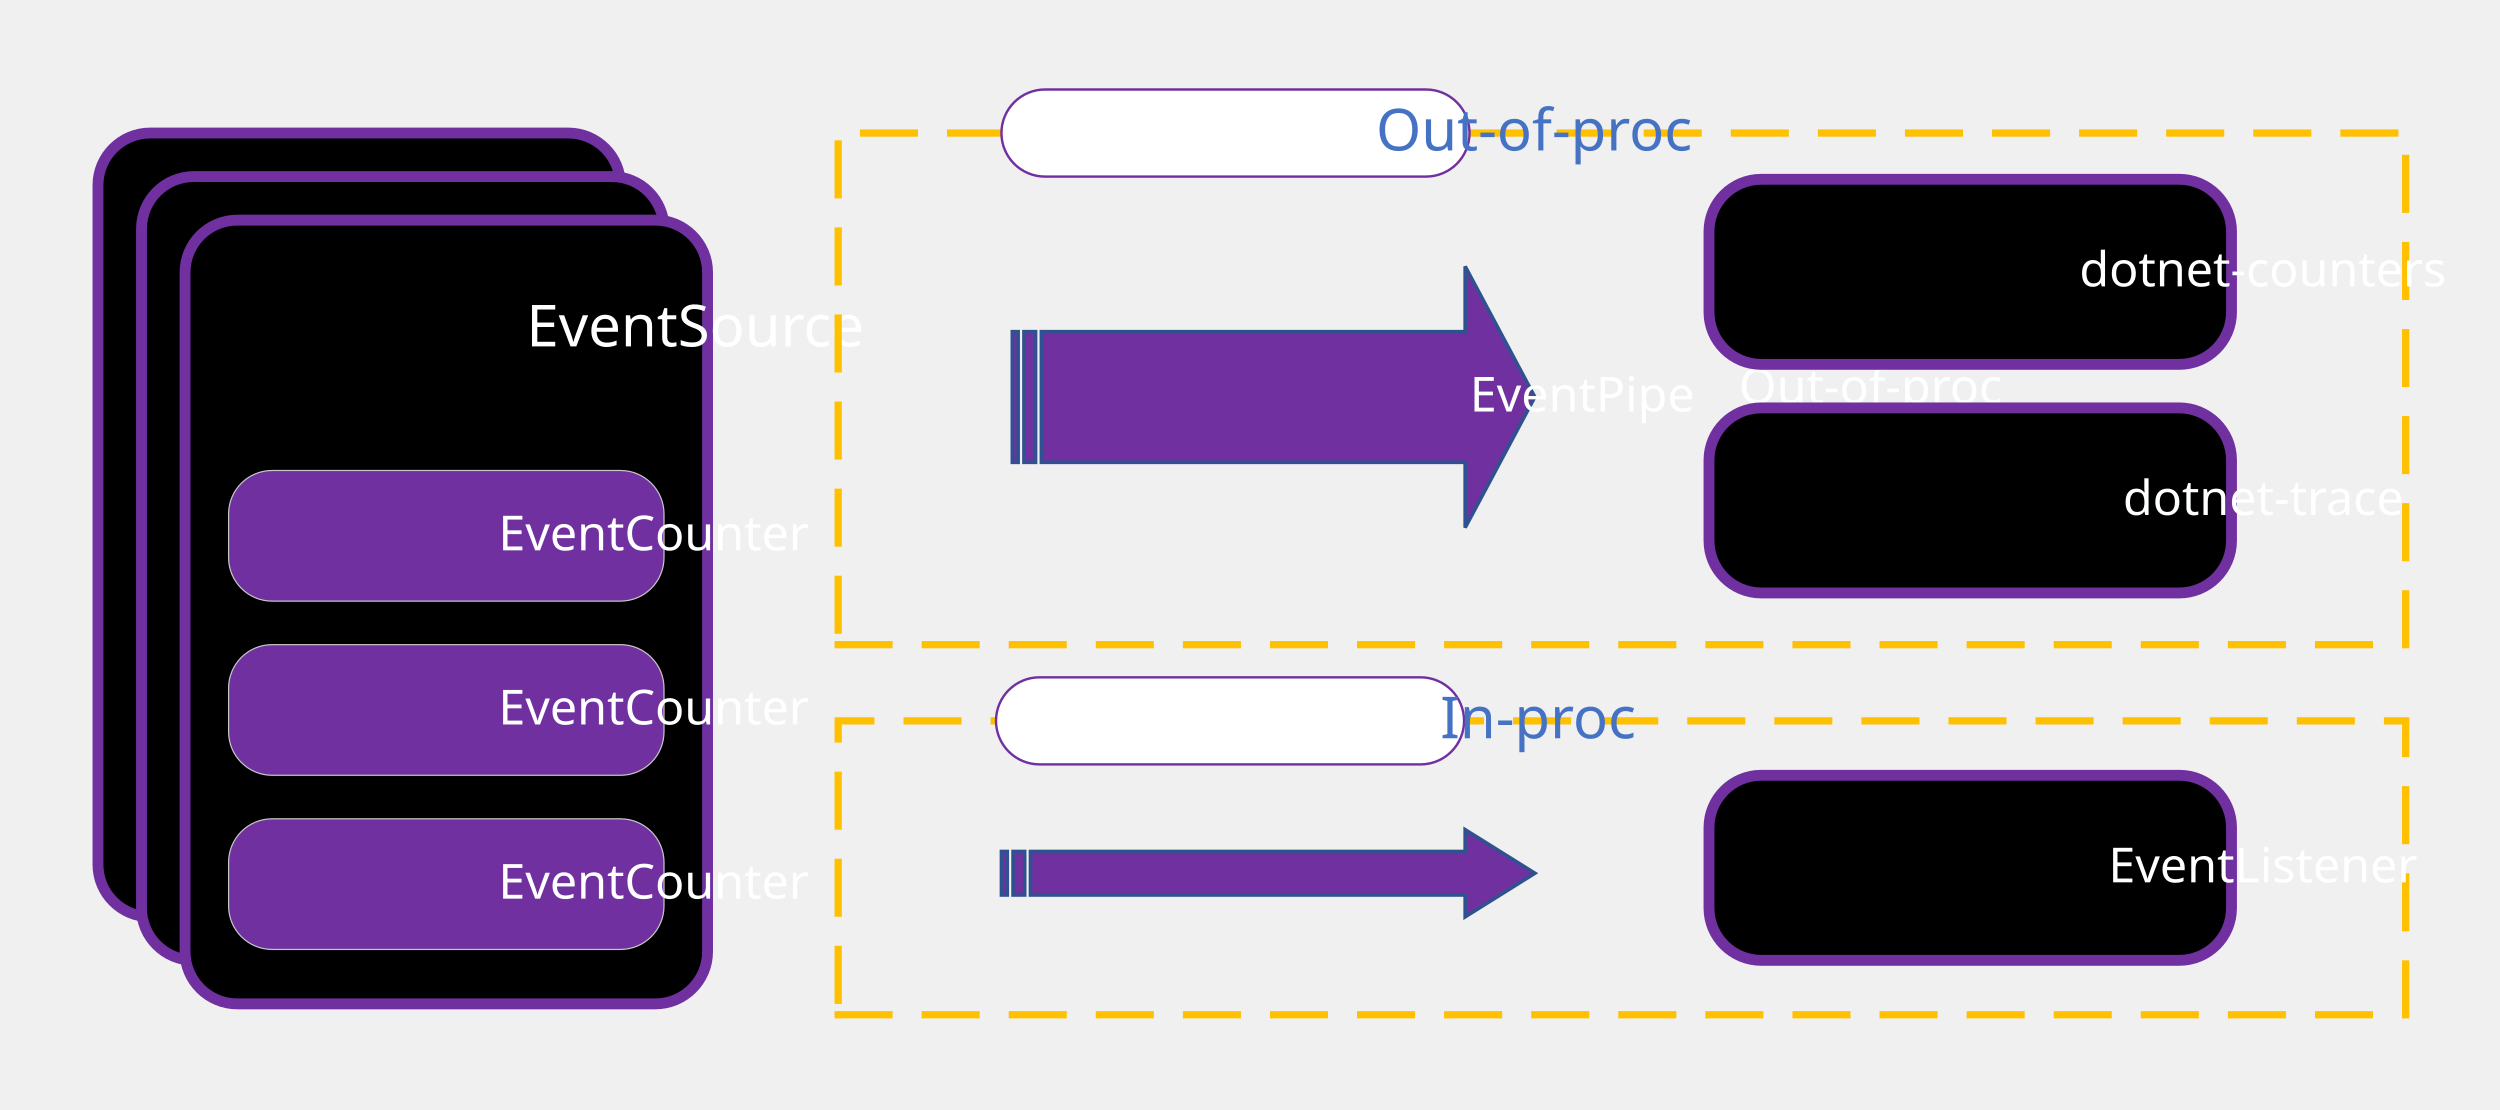
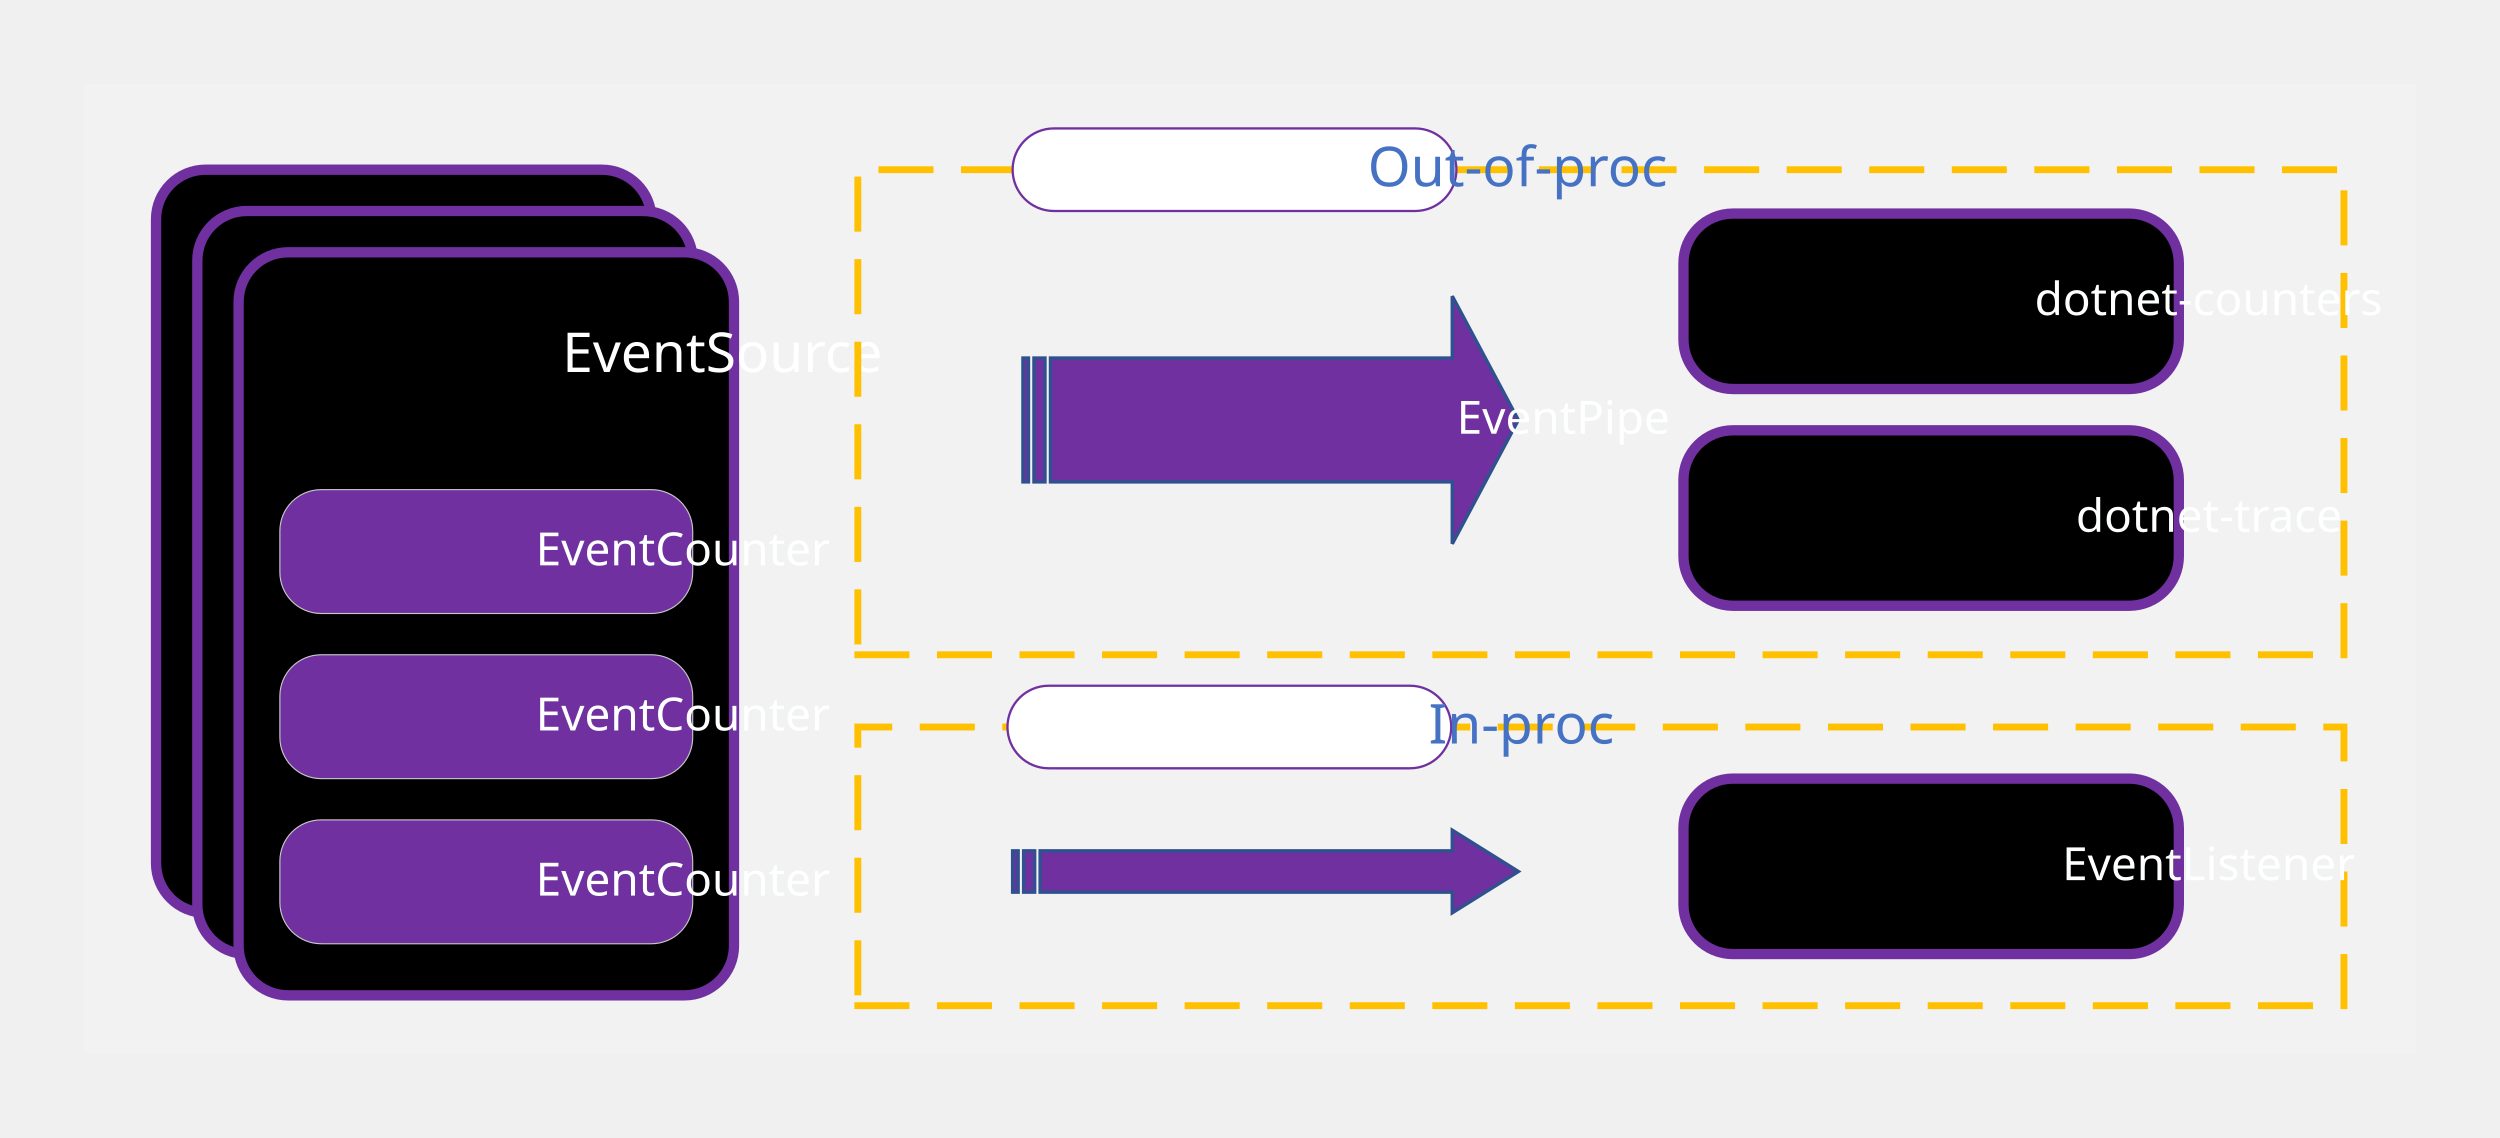
- <svg xmlns="http://www.w3.org/2000/svg" xmlns:ns1="http://schemas.microsoft.com/visio/2003/SVGExtensions/" width="7.177in" height="3.184in" viewBox="0 0 516.75 229.25" xml:space="preserve" color-interpolation-filters="sRGB" class="st10">
+ <svg xmlns="http://www.w3.org/2000/svg" xmlns:ns1="http://schemas.microsoft.com/visio/2003/SVGExtensions/" width="7.569in" height="3.444in" viewBox="0 0 545 248" xml:space="preserve" color-interpolation-filters="sRGB" class="st11">
  <ns1:documentProperties ns1:langID="1033" ns1:viewMarkup="false">
    <ns1:userDefs>
      <ns1:ud ns1:nameU="msvSubprocessMaster" ns1:prompt="" ns1:val="VT4(Rectangle)" />
      <ns1:ud ns1:nameU="msvNoAutoConnect" ns1:val="VT0(1):26" />
    </ns1:userDefs>
  </ns1:documentProperties>
  <style type="text/css">
	
- 		.st1 {fill:#000000;stroke:#7030a0;stroke-width:2.25}
- 		.st2 {fill:none;stroke:none;stroke-width:0.25}
- 		.st3 {fill:#ffffff;font-family:Fira Code Retina;font-size:1em}
- 		.st4 {fill:#7030a0;stroke:#c7c8c8;stroke-width:0.25}
- 		.st5 {fill:#feffff;font-family:Fira Code Retina;font-size:0.833em}
- 		.st6 {fill:none;stroke:#ffc000;stroke-dasharray:10.5,7.5;stroke-width:1.5}
- 		.st7 {fill:#7030a0;stroke:#30518f;stroke-width:0.75}
- 		.st8 {fill:#ffffff;stroke:#7030a0;stroke-width:0.5}
- 		.st9 {fill:#4672c4;font-family:Fira Code Retina;font-size:1em}
- 		.st10 {fill:none;fill-rule:evenodd;font-size:12px;overflow:visible;stroke-linecap:square;stroke-miterlimit:3}
+ 		.st1 {fill:#f2f2f2;stroke:none;stroke-width:0.25}
+ 		.st2 {fill:#000000;stroke:#7030a0;stroke-width:2.25}
+ 		.st3 {fill:none;stroke:none;stroke-width:0.25}
+ 		.st4 {fill:#ffffff;font-family:Fira Code Retina;font-size:1em}
+ 		.st5 {fill:#7030a0;stroke:#c7c8c8;stroke-width:0.25}
+ 		.st6 {fill:#feffff;font-family:Fira Code Retina;font-size:0.833em}
+ 		.st7 {fill:none;stroke:#ffc000;stroke-dasharray:10.5,7.5;stroke-width:1.5}
+ 		.st8 {fill:#7030a0;stroke:#30518f;stroke-width:0.75}
+ 		.st9 {fill:#ffffff;stroke:#7030a0;stroke-width:0.5}
+ 		.st10 {fill:#4672c4;font-family:Fira Code Retina;font-size:1em}
+ 		.st11 {fill:none;fill-rule:evenodd;font-size:12px;overflow:visible;stroke-linecap:square;stroke-miterlimit:3}
	
	</style>
  <g ns1:mID="0" ns1:index="1" ns1:groupContext="foregroundPage">
    <ns1:userDefs>
      <ns1:ud ns1:nameU="msvThemeOrder" ns1:val="VT0(0):26" />
    </ns1:userDefs>
    <ns1:pageProperties ns1:drawingScale="1" ns1:pageScale="1" ns1:drawingUnits="0" ns1:shadowOffsetX="9" ns1:shadowOffsetY="-9" />
-     <g id="shape1-1" ns1:mID="1" ns1:groupContext="shape" transform="translate(20.2498,-39.75)">
-       <ns1:userDefs>
-         <ns1:ud ns1:nameU="CTypeTopLeftSnip" ns1:prompt="" ns1:val="VT0(0):5" />
-         <ns1:ud ns1:nameU="CTypeTopRightSnip" ns1:prompt="" ns1:val="VT0(0):5" />
-         <ns1:ud ns1:nameU="CTypeBotLeftSnip" ns1:prompt="" ns1:val="VT0(0):5" />
-         <ns1:ud ns1:nameU="CTypeBotRightSnip" ns1:prompt="" ns1:val="VT0(0):5" />
-         <ns1:ud ns1:nameU="CornerLockHoriz" ns1:prompt="" ns1:val="VT0(1):5" />
-         <ns1:ud ns1:nameU="CornerLockVert" ns1:prompt="" ns1:val="VT0(1):5" />
-         <ns1:ud ns1:nameU="CornerLockDiag" ns1:prompt="" ns1:val="VT0(0):5" />
-         <ns1:ud ns1:nameU="TopLeftOffset" ns1:prompt="" ns1:val="VT0(0.15):1" />
-         <ns1:ud ns1:nameU="TopRightOffset" ns1:prompt="" ns1:val="VT0(0.15):1" />
-         <ns1:ud ns1:nameU="BotLeftOffset" ns1:prompt="" ns1:val="VT0(0.15):1" />
-         <ns1:ud ns1:nameU="BotRightOffset" ns1:prompt="" ns1:val="VT0(0.15):1" />
-         <ns1:ud ns1:nameU="visVersion" ns1:prompt="" ns1:val="VT0(15):26" />
-       </ns1:userDefs>
-       <path d="M10.8 229.25 L97.2 229.25 A10.8 10.8 -180 0 0 108 218.45 L108 78.05 A10.8 10.8 -180 0 0 97.2 67.25        L10.8 67.25 A10.8 10.8 -180 0 0 0 78.05 L0 218.45 A10.8 10.8 -180 0 0 10.8 229.25 Z" class="st1" />
-     </g>
-     <g id="shape2-3" ns1:mID="2" ns1:groupContext="shape" transform="translate(29.2498,-30.75)">
-       <ns1:userDefs>
-         <ns1:ud ns1:nameU="CTypeTopLeftSnip" ns1:prompt="" ns1:val="VT0(0):5" />
-         <ns1:ud ns1:nameU="CTypeTopRightSnip" ns1:prompt="" ns1:val="VT0(0):5" />
-         <ns1:ud ns1:nameU="CTypeBotLeftSnip" ns1:prompt="" ns1:val="VT0(0):5" />
-         <ns1:ud ns1:nameU="CTypeBotRightSnip" ns1:prompt="" ns1:val="VT0(0):5" />
-         <ns1:ud ns1:nameU="CornerLockHoriz" ns1:prompt="" ns1:val="VT0(1):5" />
-         <ns1:ud ns1:nameU="CornerLockVert" ns1:prompt="" ns1:val="VT0(1):5" />
-         <ns1:ud ns1:nameU="CornerLockDiag" ns1:prompt="" ns1:val="VT0(0):5" />
-         <ns1:ud ns1:nameU="TopLeftOffset" ns1:prompt="" ns1:val="VT0(0.15):1" />
-         <ns1:ud ns1:nameU="TopRightOffset" ns1:prompt="" ns1:val="VT0(0.15):1" />
-         <ns1:ud ns1:nameU="BotLeftOffset" ns1:prompt="" ns1:val="VT0(0.15):1" />
-         <ns1:ud ns1:nameU="BotRightOffset" ns1:prompt="" ns1:val="VT0(0.15):1" />
-         <ns1:ud ns1:nameU="visVersion" ns1:prompt="" ns1:val="VT0(15):26" />
-       </ns1:userDefs>
-       <path d="M10.8 229.25 L97.2 229.25 A10.8 10.8 -180 0 0 108 218.45 L108 78.05 A10.8 10.8 -180 0 0 97.2 67.25        L10.8 67.25 A10.8 10.8 -180 0 0 0 78.05 L0 218.45 A10.8 10.8 -180 0 0 10.8 229.25 Z" class="st1" />
-     </g>
-     <g id="shape3-5" ns1:mID="3" ns1:groupContext="shape" transform="translate(38.2498,-21.75)">
-       <ns1:userDefs>
-         <ns1:ud ns1:nameU="CTypeTopLeftSnip" ns1:prompt="" ns1:val="VT0(0):5" />
-         <ns1:ud ns1:nameU="CTypeTopRightSnip" ns1:prompt="" ns1:val="VT0(0):5" />
-         <ns1:ud ns1:nameU="CTypeBotLeftSnip" ns1:prompt="" ns1:val="VT0(0):5" />
-         <ns1:ud ns1:nameU="CTypeBotRightSnip" ns1:prompt="" ns1:val="VT0(0):5" />
-         <ns1:ud ns1:nameU="CornerLockHoriz" ns1:prompt="" ns1:val="VT0(1):5" />
-         <ns1:ud ns1:nameU="CornerLockVert" ns1:prompt="" ns1:val="VT0(1):5" />
-         <ns1:ud ns1:nameU="CornerLockDiag" ns1:prompt="" ns1:val="VT0(0):5" />
-         <ns1:ud ns1:nameU="TopLeftOffset" ns1:prompt="" ns1:val="VT0(0.15):1" />
-         <ns1:ud ns1:nameU="TopRightOffset" ns1:prompt="" ns1:val="VT0(0.15):1" />
-         <ns1:ud ns1:nameU="BotLeftOffset" ns1:prompt="" ns1:val="VT0(0.15):1" />
-         <ns1:ud ns1:nameU="BotRightOffset" ns1:prompt="" ns1:val="VT0(0.15):1" />
-         <ns1:ud ns1:nameU="visVersion" ns1:prompt="" ns1:val="VT0(15):26" />
-       </ns1:userDefs>
-       <path d="M10.8 229.25 L97.2 229.25 A10.8 10.8 -180 0 0 108 218.45 L108 78.05 A10.8 10.8 -180 0 0 97.2 67.25        L10.8 67.25 A10.8 10.8 -180 0 0 0 78.05 L0 218.45 A10.8 10.8 -180 0 0 10.8 229.25 Z" class="st1" />
-     </g>
-     <g id="shape4-7" ns1:mID="4" ns1:groupContext="shape" transform="translate(42.7498,-152.25)">
-       <ns1:textBlock ns1:margins="rect(4,4,4,4)" />
-       <ns1:textRect cx="49.5" cy="220.25" width="99" height="18" />
-       <rect x="0" y="211.25" width="99" height="18" class="st2" />
-       <text x="9.9" y="223.85" class="st3" ns1:langID="1033">
+     <g id="shape1003-1" ns1:mID="1003" ns1:groupContext="shape" transform="translate(18.25,-18.25)">
+       <ns1:userDefs>
+         <ns1:ud ns1:nameU="visVersion" ns1:val="VT0(15):26" />
+       </ns1:userDefs>
+       <rect x="0" y="36.5" width="508.5" height="211.5" class="st1" />
+     </g>
+     <g id="shape1-3" ns1:mID="1" ns1:groupContext="shape" transform="translate(33.9998,-49)">
+       <ns1:userDefs>
+         <ns1:ud ns1:nameU="CTypeTopLeftSnip" ns1:prompt="" ns1:val="VT0(0):5" />
+         <ns1:ud ns1:nameU="CTypeTopRightSnip" ns1:prompt="" ns1:val="VT0(0):5" />
+         <ns1:ud ns1:nameU="CTypeBotLeftSnip" ns1:prompt="" ns1:val="VT0(0):5" />
+         <ns1:ud ns1:nameU="CTypeBotRightSnip" ns1:prompt="" ns1:val="VT0(0):5" />
+         <ns1:ud ns1:nameU="CornerLockHoriz" ns1:prompt="" ns1:val="VT0(1):5" />
+         <ns1:ud ns1:nameU="CornerLockVert" ns1:prompt="" ns1:val="VT0(1):5" />
+         <ns1:ud ns1:nameU="CornerLockDiag" ns1:prompt="" ns1:val="VT0(0):5" />
+         <ns1:ud ns1:nameU="TopLeftOffset" ns1:prompt="" ns1:val="VT0(0.15):1" />
+         <ns1:ud ns1:nameU="TopRightOffset" ns1:prompt="" ns1:val="VT0(0.15):1" />
+         <ns1:ud ns1:nameU="BotLeftOffset" ns1:prompt="" ns1:val="VT0(0.15):1" />
+         <ns1:ud ns1:nameU="BotRightOffset" ns1:prompt="" ns1:val="VT0(0.15):1" />
+         <ns1:ud ns1:nameU="visVersion" ns1:prompt="" ns1:val="VT0(15):26" />
+       </ns1:userDefs>
+       <path d="M10.8 248 L97.2 248 A10.8 10.8 -180 0 0 108 237.2 L108 96.8 A10.8 10.8 -180 0 0 97.2 86 L10.8 86        A10.8 10.8 -180 0 0 0 96.8 L0 237.2 A10.8 10.8 -180 0 0 10.8 248 Z" class="st2" />
+     </g>
+     <g id="shape2-5" ns1:mID="2" ns1:groupContext="shape" transform="translate(42.9998,-40)">
+       <ns1:userDefs>
+         <ns1:ud ns1:nameU="CTypeTopLeftSnip" ns1:prompt="" ns1:val="VT0(0):5" />
+         <ns1:ud ns1:nameU="CTypeTopRightSnip" ns1:prompt="" ns1:val="VT0(0):5" />
+         <ns1:ud ns1:nameU="CTypeBotLeftSnip" ns1:prompt="" ns1:val="VT0(0):5" />
+         <ns1:ud ns1:nameU="CTypeBotRightSnip" ns1:prompt="" ns1:val="VT0(0):5" />
+         <ns1:ud ns1:nameU="CornerLockHoriz" ns1:prompt="" ns1:val="VT0(1):5" />
+         <ns1:ud ns1:nameU="CornerLockVert" ns1:prompt="" ns1:val="VT0(1):5" />
+         <ns1:ud ns1:nameU="CornerLockDiag" ns1:prompt="" ns1:val="VT0(0):5" />
+         <ns1:ud ns1:nameU="TopLeftOffset" ns1:prompt="" ns1:val="VT0(0.15):1" />
+         <ns1:ud ns1:nameU="TopRightOffset" ns1:prompt="" ns1:val="VT0(0.15):1" />
+         <ns1:ud ns1:nameU="BotLeftOffset" ns1:prompt="" ns1:val="VT0(0.15):1" />
+         <ns1:ud ns1:nameU="BotRightOffset" ns1:prompt="" ns1:val="VT0(0.15):1" />
+         <ns1:ud ns1:nameU="visVersion" ns1:prompt="" ns1:val="VT0(15):26" />
+       </ns1:userDefs>
+       <path d="M10.8 248 L97.2 248 A10.8 10.8 -180 0 0 108 237.2 L108 96.8 A10.8 10.8 -180 0 0 97.2 86 L10.8 86        A10.8 10.8 -180 0 0 0 96.8 L0 237.2 A10.8 10.8 -180 0 0 10.8 248 Z" class="st2" />
+     </g>
+     <g id="shape3-7" ns1:mID="3" ns1:groupContext="shape" transform="translate(51.9998,-31)">
+       <ns1:userDefs>
+         <ns1:ud ns1:nameU="CTypeTopLeftSnip" ns1:prompt="" ns1:val="VT0(0):5" />
+         <ns1:ud ns1:nameU="CTypeTopRightSnip" ns1:prompt="" ns1:val="VT0(0):5" />
+         <ns1:ud ns1:nameU="CTypeBotLeftSnip" ns1:prompt="" ns1:val="VT0(0):5" />
+         <ns1:ud ns1:nameU="CTypeBotRightSnip" ns1:prompt="" ns1:val="VT0(0):5" />
+         <ns1:ud ns1:nameU="CornerLockHoriz" ns1:prompt="" ns1:val="VT0(1):5" />
+         <ns1:ud ns1:nameU="CornerLockVert" ns1:prompt="" ns1:val="VT0(1):5" />
+         <ns1:ud ns1:nameU="CornerLockDiag" ns1:prompt="" ns1:val="VT0(0):5" />
+         <ns1:ud ns1:nameU="TopLeftOffset" ns1:prompt="" ns1:val="VT0(0.15):1" />
+         <ns1:ud ns1:nameU="TopRightOffset" ns1:prompt="" ns1:val="VT0(0.15):1" />
+         <ns1:ud ns1:nameU="BotLeftOffset" ns1:prompt="" ns1:val="VT0(0.15):1" />
+         <ns1:ud ns1:nameU="BotRightOffset" ns1:prompt="" ns1:val="VT0(0.15):1" />
+         <ns1:ud ns1:nameU="visVersion" ns1:prompt="" ns1:val="VT0(15):26" />
+       </ns1:userDefs>
+       <path d="M10.8 248 L97.2 248 A10.8 10.8 -180 0 0 108 237.2 L108 96.8 A10.8 10.8 -180 0 0 97.2 86 L10.8 86        A10.8 10.8 -180 0 0 0 96.8 L0 237.2 A10.8 10.8 -180 0 0 10.8 248 Z" class="st2" />
+     </g>
+     <g id="shape4-9" ns1:mID="4" ns1:groupContext="shape" transform="translate(56.4998,-161.5)">
+       <ns1:textBlock ns1:margins="rect(4,4,4,4)" />
+       <ns1:textRect cx="49.5" cy="239" width="99" height="18" />
+       <rect x="0" y="230" width="99" height="18" class="st3" />
+       <text x="9.9" y="242.6" class="st4" ns1:langID="1033">
        <ns1:paragraph ns1:horizAlign="1" />
        <ns1:tabList />EventSource</text>
    </g>
-     <g id="shape5-10" ns1:mID="5" ns1:groupContext="shape" transform="translate(47.2498,-105)">
+     <g id="shape5-12" ns1:mID="5" ns1:groupContext="shape" transform="translate(60.9998,-114.25)">
      <ns1:userDefs>
        <ns1:ud ns1:nameU="CTypeTopLeftSnip" ns1:prompt="" ns1:val="VT0(0):5" />
        <ns1:ud ns1:nameU="CTypeTopRightSnip" ns1:prompt="" ns1:val="VT0(0):5" />
        <ns1:ud ns1:nameU="CTypeBotLeftSnip" ns1:prompt="" ns1:val="VT0(0):5" />
        <ns1:ud ns1:nameU="CTypeBotRightSnip" ns1:prompt="" ns1:val="VT0(0):5" />
        <ns1:ud ns1:nameU="CornerLockHoriz" ns1:prompt="" ns1:val="VT0(1):5" />
        <ns1:ud ns1:nameU="CornerLockVert" ns1:prompt="" ns1:val="VT0(1):5" />
        <ns1:ud ns1:nameU="CornerLockDiag" ns1:prompt="" ns1:val="VT0(0):5" />
        <ns1:ud ns1:nameU="TopLeftOffset" ns1:prompt="" ns1:val="VT0(0.15):1" />
        <ns1:ud ns1:nameU="TopRightOffset" ns1:prompt="" ns1:val="VT0(0.15):1" />
        <ns1:ud ns1:nameU="BotLeftOffset" ns1:prompt="" ns1:val="VT0(0.15):1" />
        <ns1:ud ns1:nameU="BotRightOffset" ns1:prompt="" ns1:val="VT0(0.15):1" />
        <ns1:ud ns1:nameU="visVersion" ns1:prompt="" ns1:val="VT0(15):26" />
        <ns1:ud ns1:nameU="TopLeftOffset" ns1:prompt="" ns1:val="VT0(0.12499999929999):1" />
        <ns1:ud ns1:nameU="TopRightOffset" ns1:prompt="" ns1:val="VT0(0.12499999929999):1" />
        <ns1:ud ns1:nameU="BotLeftOffset" ns1:prompt="" ns1:val="VT0(0.12499999929999):1" />
        <ns1:ud ns1:nameU="BotRightOffset" ns1:prompt="" ns1:val="VT0(0.12499999929999):1" />
      </ns1:userDefs>
      <ns1:textBlock ns1:margins="rect(4,4,4,4)" />
-       <ns1:textRect cx="45" cy="215.75" width="90" height="27" />
-       <path d="M9 229.25 L81 229.25 A9 9 -180 0 0 90 220.25 L90 211.25 A9 9 -180 0 0 81 202.25 L9 202.25        A9 9 -180 0 0 0 211.25 L0 220.25 A9 9 -180 0 0 9 229.25 Z" class="st4" />
-       <text x="9" y="218.75" class="st5" ns1:langID="1033">
+       <ns1:textRect cx="45" cy="234.5" width="90" height="27" />
+       <path d="M9 248 L81 248 A9 9 -180 0 0 90 239 L90 230 A9 9 -180 0 0 81 221 L9 221 A9 9        -180 0 0 0 230 L0 239 A9 9 -180 0 0 9 248 Z" class="st5" />
+       <text x="9" y="237.5" class="st6" ns1:langID="1033">
        <ns1:paragraph ns1:horizAlign="1" />
        <ns1:tabList />EventCounter</text>
    </g>
-     <g id="shape6-13" ns1:mID="6" ns1:groupContext="shape" transform="translate(47.2498,-69)">
+     <g id="shape6-15" ns1:mID="6" ns1:groupContext="shape" transform="translate(60.9998,-78.25)">
      <ns1:userDefs>
        <ns1:ud ns1:nameU="CTypeTopLeftSnip" ns1:prompt="" ns1:val="VT0(0):5" />
        <ns1:ud ns1:nameU="CTypeTopRightSnip" ns1:prompt="" ns1:val="VT0(0):5" />
        <ns1:ud ns1:nameU="CTypeBotLeftSnip" ns1:prompt="" ns1:val="VT0(0):5" />
        <ns1:ud ns1:nameU="CTypeBotRightSnip" ns1:prompt="" ns1:val="VT0(0):5" />
        <ns1:ud ns1:nameU="CornerLockHoriz" ns1:prompt="" ns1:val="VT0(1):5" />
        <ns1:ud ns1:nameU="CornerLockVert" ns1:prompt="" ns1:val="VT0(1):5" />
        <ns1:ud ns1:nameU="CornerLockDiag" ns1:prompt="" ns1:val="VT0(0):5" />
        <ns1:ud ns1:nameU="TopLeftOffset" ns1:prompt="" ns1:val="VT0(0.15):1" />
        <ns1:ud ns1:nameU="TopRightOffset" ns1:prompt="" ns1:val="VT0(0.15):1" />
        <ns1:ud ns1:nameU="BotLeftOffset" ns1:prompt="" ns1:val="VT0(0.15):1" />
        <ns1:ud ns1:nameU="BotRightOffset" ns1:prompt="" ns1:val="VT0(0.15):1" />
        <ns1:ud ns1:nameU="visVersion" ns1:prompt="" ns1:val="VT0(15):26" />
        <ns1:ud ns1:nameU="TopLeftOffset" ns1:prompt="" ns1:val="VT0(0.12499999929999):1" />
        <ns1:ud ns1:nameU="TopRightOffset" ns1:prompt="" ns1:val="VT0(0.12499999929999):1" />
        <ns1:ud ns1:nameU="BotLeftOffset" ns1:prompt="" ns1:val="VT0(0.12499999929999):1" />
        <ns1:ud ns1:nameU="BotRightOffset" ns1:prompt="" ns1:val="VT0(0.12499999929999):1" />
      </ns1:userDefs>
      <ns1:textBlock ns1:margins="rect(4,4,4,4)" />
-       <ns1:textRect cx="45" cy="215.75" width="90" height="27" />
-       <path d="M9 229.25 L81 229.25 A9 9 -180 0 0 90 220.25 L90 211.25 A9 9 -180 0 0 81 202.25 L9 202.25        A9 9 -180 0 0 0 211.25 L0 220.25 A9 9 -180 0 0 9 229.25 Z" class="st4" />
-       <text x="9" y="218.75" class="st5" ns1:langID="1033">
+       <ns1:textRect cx="45" cy="234.5" width="90" height="27" />
+       <path d="M9 248 L81 248 A9 9 -180 0 0 90 239 L90 230 A9 9 -180 0 0 81 221 L9 221 A9 9        -180 0 0 0 230 L0 239 A9 9 -180 0 0 9 248 Z" class="st5" />
+       <text x="9" y="237.5" class="st6" ns1:langID="1033">
        <ns1:paragraph ns1:horizAlign="1" />
        <ns1:tabList />EventCounter</text>
    </g>
-     <g id="shape7-16" ns1:mID="7" ns1:groupContext="shape" transform="translate(47.2498,-33)">
+     <g id="shape7-18" ns1:mID="7" ns1:groupContext="shape" transform="translate(60.9998,-42.25)">
      <ns1:userDefs>
        <ns1:ud ns1:nameU="CTypeTopLeftSnip" ns1:prompt="" ns1:val="VT0(0):5" />
        <ns1:ud ns1:nameU="CTypeTopRightSnip" ns1:prompt="" ns1:val="VT0(0):5" />
        <ns1:ud ns1:nameU="CTypeBotLeftSnip" ns1:prompt="" ns1:val="VT0(0):5" />
        <ns1:ud ns1:nameU="CTypeBotRightSnip" ns1:prompt="" ns1:val="VT0(0):5" />
        <ns1:ud ns1:nameU="CornerLockHoriz" ns1:prompt="" ns1:val="VT0(1):5" />
        <ns1:ud ns1:nameU="CornerLockVert" ns1:prompt="" ns1:val="VT0(1):5" />
        <ns1:ud ns1:nameU="CornerLockDiag" ns1:prompt="" ns1:val="VT0(0):5" />
        <ns1:ud ns1:nameU="TopLeftOffset" ns1:prompt="" ns1:val="VT0(0.15):1" />
        <ns1:ud ns1:nameU="TopRightOffset" ns1:prompt="" ns1:val="VT0(0.15):1" />
        <ns1:ud ns1:nameU="BotLeftOffset" ns1:prompt="" ns1:val="VT0(0.15):1" />
        <ns1:ud ns1:nameU="BotRightOffset" ns1:prompt="" ns1:val="VT0(0.15):1" />
        <ns1:ud ns1:nameU="visVersion" ns1:prompt="" ns1:val="VT0(15):26" />
        <ns1:ud ns1:nameU="TopLeftOffset" ns1:prompt="" ns1:val="VT0(0.12499999929999):1" />
        <ns1:ud ns1:nameU="TopRightOffset" ns1:prompt="" ns1:val="VT0(0.12499999929999):1" />
        <ns1:ud ns1:nameU="BotLeftOffset" ns1:prompt="" ns1:val="VT0(0.12499999929999):1" />
        <ns1:ud ns1:nameU="BotRightOffset" ns1:prompt="" ns1:val="VT0(0.12499999929999):1" />
      </ns1:userDefs>
      <ns1:textBlock ns1:margins="rect(4,4,4,4)" />
-       <ns1:textRect cx="45" cy="215.75" width="90" height="27" />
-       <path d="M9 229.25 L81 229.25 A9 9 -180 0 0 90 220.25 L90 211.25 A9 9 -180 0 0 81 202.25 L9 202.25        A9 9 -180 0 0 0 211.25 L0 220.25 A9 9 -180 0 0 9 229.25 Z" class="st4" />
-       <text x="9" y="218.75" class="st5" ns1:langID="1033">
+       <ns1:textRect cx="45" cy="234.5" width="90" height="27" />
+       <path d="M9 248 L81 248 A9 9 -180 0 0 90 239 L90 230 A9 9 -180 0 0 81 221 L9 221 A9 9        -180 0 0 0 230 L0 239 A9 9 -180 0 0 9 248 Z" class="st5" />
+       <text x="9" y="237.5" class="st6" ns1:langID="1033">
        <ns1:paragraph ns1:horizAlign="1" />
        <ns1:tabList />EventCounter</text>
    </g>
-     <g id="group1000-19" transform="translate(173.25,-96)" ns1:mID="1000" ns1:groupContext="group">
-       <g id="shape14-20" ns1:mID="14" ns1:groupContext="shape">
+     <g id="group1000-21" transform="translate(187,-105.25)" ns1:mID="1000" ns1:groupContext="group">
+       <g id="shape14-22" ns1:mID="14" ns1:groupContext="shape">
        <ns1:userDefs>
          <ns1:ud ns1:nameU="visVersion" ns1:val="VT0(15):26" />
        </ns1:userDefs>
-         <ns1:textBlock ns1:margins="rect(4,4,4,4)" />
-         <ns1:textRect cx="162" cy="176.375" width="324" height="105.75" />
-         <path d="M0 229.25 L324 229.25 L324 123.5 L0 123.5 L0 229.25 Z" class="st6" />
-         <text x="129" y="179.38" class="st5" ns1:langID="1033">
-           <ns1:paragraph ns1:horizAlign="1" />
-           <ns1:tabList />Out-of-proc</text>
-       </g>
-       <g id="group15-23" transform="translate(36,-10.6875)" ns1:mID="15" ns1:groupContext="group">
-         <g id="shape8-24" ns1:mID="8" ns1:groupContext="shape" transform="translate(144,-47.25)">
+         <path d="M0 248 L324 248 L324 142.25 L0 142.25 L0 248 Z" class="st7" />
+       </g>
+       <g id="group15-24" transform="translate(36,-10.6875)" ns1:mID="15" ns1:groupContext="group">
+         <g id="shape8-25" ns1:mID="8" ns1:groupContext="shape" transform="translate(144,-47.25)">
          <ns1:userDefs>
            <ns1:ud ns1:nameU="CTypeTopLeftSnip" ns1:prompt="" ns1:val="VT0(0):5" />
            <ns1:ud ns1:nameU="CTypeTopRightSnip" ns1:prompt="" ns1:val="VT0(0):5" />
            <ns1:ud ns1:nameU="CTypeBotLeftSnip" ns1:prompt="" ns1:val="VT0(0):5" />
            <ns1:ud ns1:nameU="CTypeBotRightSnip" ns1:prompt="" ns1:val="VT0(0):5" />
            <ns1:ud ns1:nameU="CornerLockHoriz" ns1:prompt="" ns1:val="VT0(1):5" />
            <ns1:ud ns1:nameU="CornerLockVert" ns1:prompt="" ns1:val="VT0(1):5" />
            <ns1:ud ns1:nameU="CornerLockDiag" ns1:prompt="" ns1:val="VT0(0):5" />
            <ns1:ud ns1:nameU="TopLeftOffset" ns1:prompt="" ns1:val="VT0(0.15):1" />
            <ns1:ud ns1:nameU="TopRightOffset" ns1:prompt="" ns1:val="VT0(0.15):1" />
            <ns1:ud ns1:nameU="BotLeftOffset" ns1:prompt="" ns1:val="VT0(0.15):1" />
            <ns1:ud ns1:nameU="BotRightOffset" ns1:prompt="" ns1:val="VT0(0.15):1" />
            <ns1:ud ns1:nameU="visVersion" ns1:prompt="" ns1:val="VT0(15):26" />
          </ns1:userDefs>
          <ns1:textBlock ns1:margins="rect(4,4,4,4)" />
-           <ns1:textRect cx="54" cy="210.125" width="108" height="38.25" />
-           <path d="M10.8 229.25 L97.2 229.25 A10.8 10.8 -180 0 0 108 218.45 L108 201.8 A10.8 10.8 -180 0 0          97.2 191 L10.8 191 A10.8 10.8 -180 0 0 0 201.8 L0 218.45 A10.8 10.8 -180 0 0 10.8 229.25          Z" class="st1" />
-           <text x="9" y="213.13" class="st5" ns1:langID="1033">
+           <ns1:textRect cx="54" cy="228.875" width="108" height="38.25" />
+           <path d="M10.8 248 L97.2 248 A10.8 10.8 -180 0 0 108 237.2 L108 220.55 A10.8 10.8 -180 0 0 97.2 209.75          L10.8 209.75 A10.8 10.8 -180 0 0 0 220.55 L0 237.2 A10.8 10.8 -180 0 0 10.8 248 Z" class="st2" />
+           <text x="9" y="231.88" class="st6" ns1:langID="1033">
            <ns1:paragraph ns1:horizAlign="1" />
            <ns1:tabList />dotnet-counters</text>
        </g>
-         <g id="shape9-27" ns1:mID="9" ns1:groupContext="shape" transform="translate(144,5.68434E-14)">
+         <g id="shape9-28" ns1:mID="9" ns1:groupContext="shape" transform="translate(144,5.68434E-14)">
          <ns1:userDefs>
            <ns1:ud ns1:nameU="CTypeTopLeftSnip" ns1:prompt="" ns1:val="VT0(0):5" />
            <ns1:ud ns1:nameU="CTypeTopRightSnip" ns1:prompt="" ns1:val="VT0(0):5" />
            <ns1:ud ns1:nameU="CTypeBotLeftSnip" ns1:prompt="" ns1:val="VT0(0):5" />
            <ns1:ud ns1:nameU="CTypeBotRightSnip" ns1:prompt="" ns1:val="VT0(0):5" />
            <ns1:ud ns1:nameU="CornerLockHoriz" ns1:prompt="" ns1:val="VT0(1):5" />
            <ns1:ud ns1:nameU="CornerLockVert" ns1:prompt="" ns1:val="VT0(1):5" />
            <ns1:ud ns1:nameU="CornerLockDiag" ns1:prompt="" ns1:val="VT0(0):5" />
            <ns1:ud ns1:nameU="TopLeftOffset" ns1:prompt="" ns1:val="VT0(0.15):1" />
            <ns1:ud ns1:nameU="TopRightOffset" ns1:prompt="" ns1:val="VT0(0.15):1" />
            <ns1:ud ns1:nameU="BotLeftOffset" ns1:prompt="" ns1:val="VT0(0.15):1" />
            <ns1:ud ns1:nameU="BotRightOffset" ns1:prompt="" ns1:val="VT0(0.15):1" />
            <ns1:ud ns1:nameU="visVersion" ns1:prompt="" ns1:val="VT0(15):26" />
          </ns1:userDefs>
          <ns1:textBlock ns1:margins="rect(4,4,4,4)" />
-           <ns1:textRect cx="54" cy="210.125" width="108" height="38.25" />
-           <path d="M10.8 229.25 L97.2 229.25 A10.8 10.8 -180 0 0 108 218.45 L108 201.8 A10.8 10.8 -180 0 0          97.2 191 L10.8 191 A10.8 10.8 -180 0 0 0 201.8 L0 218.45 A10.8 10.8 -180 0 0 10.8 229.25          Z" class="st1" />
-           <text x="18" y="213.13" class="st5" ns1:langID="1033">
+           <ns1:textRect cx="54" cy="228.875" width="108" height="38.25" />
+           <path d="M10.8 248 L97.2 248 A10.8 10.8 -180 0 0 108 237.2 L108 220.55 A10.8 10.8 -180 0 0 97.2 209.75          L10.8 209.75 A10.8 10.8 -180 0 0 0 220.55 L0 237.2 A10.8 10.8 -180 0 0 10.8 248 Z" class="st2" />
+           <text x="18" y="231.88" class="st6" ns1:langID="1033">
            <ns1:paragraph ns1:horizAlign="1" />
            <ns1:tabList />dotnet-trace</text>
        </g>
-         <g id="shape12-30" ns1:mID="12" ns1:groupContext="shape" transform="translate(0,-40.5)">
-           <ns1:userDefs>
-             <ns1:ud ns1:nameU="visVersion" ns1:prompt="" ns1:val="VT0(15):26" />
-           </ns1:userDefs>
-           <ns1:textBlock ns1:margins="rect(4,4,4,4)" />
-           <ns1:textRect cx="54" cy="229.25" width="108.01" height="0" />
-           <path d="M6 215.75 L93.6 215.75 L93.6 202.25 L108 229.25 L93.6 256.25 L93.6 242.75 L6 242.75 L6 215.75 ZM2.4          215.75 L4.8 215.75 L4.8 242.75 L2.4 242.75 L2.4 215.75 ZM0 215.75 L1.2 215.75 L1.2 242.75 L0 242.75          L0 215.75 Z" class="st7" />
-           <text x="27" y="232.25" class="st5" ns1:langID="1033">
+         <g id="shape12-31" ns1:mID="12" ns1:groupContext="shape" transform="translate(0,-40.5)">
+           <ns1:userDefs>
+             <ns1:ud ns1:nameU="visVersion" ns1:prompt="" ns1:val="VT0(15):26" />
+           </ns1:userDefs>
+           <ns1:textBlock ns1:margins="rect(4,4,4,4)" />
+           <ns1:textRect cx="54" cy="248" width="108.01" height="0" />
+           <path d="M6 234.5 L93.6 234.5 L93.6 221 L108 248 L93.6 275 L93.6 261.5 L6 261.5 L6 234.5 ZM2.4 234.5 L4.8 234.5          L4.8 261.5 L2.4 261.5 L2.4 234.5 ZM0 234.5 L1.2 234.5 L1.2 261.5 L0 261.5 L0 234.5 Z" class="st8" />
+           <text x="27" y="251" class="st6" ns1:langID="1033">
            <ns1:paragraph ns1:horizAlign="1" />
            <ns1:tabList />EventPipe</text>
        </g>
      </g>
-       <g id="shape20-33" ns1:mID="20" ns1:groupContext="shape" transform="translate(33.75,-96.75)">
+       <g id="shape20-34" ns1:mID="20" ns1:groupContext="shape" transform="translate(33.75,-96.75)">
        <ns1:textBlock ns1:margins="rect(4,4,4,4)" />
-         <ns1:textRect cx="48.375" cy="220.25" width="96.75" height="18" />
-         <rect x="0" y="211.25" width="96.75" height="18" rx="9" ry="9" class="st8" />
-         <text x="8.77" y="223.85" class="st9" ns1:langID="1033">
+         <ns1:textRect cx="48.375" cy="239" width="96.75" height="18" />
+         <rect x="0" y="230" width="96.75" height="18" rx="9" ry="9" class="st9" />
+         <text x="8.77" y="242.6" class="st10" ns1:langID="1033">
          <ns1:paragraph ns1:horizAlign="1" />
          <ns1:tabList />Out-of-proc</text>
      </g>
    </g>
-     <g id="group1002-36" transform="translate(173.25,-19.5)" ns1:mID="1002" ns1:groupContext="group">
-       <g id="shape16-37" ns1:mID="16" ns1:groupContext="shape">
+     <g id="group1002-37" transform="translate(187,-28.75)" ns1:mID="1002" ns1:groupContext="group">
+       <g id="shape16-38" ns1:mID="16" ns1:groupContext="shape">
        <ns1:userDefs>
          <ns1:ud ns1:nameU="visVersion" ns1:val="VT0(15):26" />
        </ns1:userDefs>
-         <path d="M0 229.25 L324 229.25 L324 168.5 L0 168.5 L0 229.25 Z" class="st6" />
-       </g>
-       <g id="shape21-39" ns1:mID="21" ns1:groupContext="shape" transform="translate(32.625,-51.75)">
+         <path d="M0 248 L324 248 L324 187.25 L0 187.25 L0 248 Z" class="st7" />
+       </g>
+       <g id="shape21-40" ns1:mID="21" ns1:groupContext="shape" transform="translate(32.625,-51.75)">
        <ns1:textBlock ns1:margins="rect(4,4,4,4)" />
-         <ns1:textRect cx="48.375" cy="220.25" width="96.75" height="18" />
-         <rect x="0" y="211.25" width="96.75" height="18" rx="9" ry="9" class="st8" />
-         <text x="23.17" y="223.85" class="st9" ns1:langID="1033">
+         <ns1:textRect cx="48.375" cy="239" width="96.75" height="18" />
+         <rect x="0" y="230" width="96.75" height="18" rx="9" ry="9" class="st9" />
+         <text x="23.17" y="242.6" class="st10" ns1:langID="1033">
          <ns1:paragraph ns1:horizAlign="1" />
          <ns1:tabList />In-proc</text>
      </g>
-       <g id="group1001-42" transform="translate(33.75,-11.25)" ns1:mID="1001" ns1:groupContext="group">
-         <g id="shape17-43" ns1:mID="17" ns1:groupContext="shape" transform="translate(146.25,2.84217E-14)">
+       <g id="group1001-43" transform="translate(33.75,-11.25)" ns1:mID="1001" ns1:groupContext="group">
+         <g id="shape17-44" ns1:mID="17" ns1:groupContext="shape" transform="translate(146.25,0)">
          <ns1:userDefs>
            <ns1:ud ns1:nameU="CTypeTopLeftSnip" ns1:prompt="" ns1:val="VT0(0):5" />
            <ns1:ud ns1:nameU="CTypeTopRightSnip" ns1:prompt="" ns1:val="VT0(0):5" />
            <ns1:ud ns1:nameU="CTypeBotLeftSnip" ns1:prompt="" ns1:val="VT0(0):5" />
            <ns1:ud ns1:nameU="CTypeBotRightSnip" ns1:prompt="" ns1:val="VT0(0):5" />
            <ns1:ud ns1:nameU="CornerLockHoriz" ns1:prompt="" ns1:val="VT0(1):5" />
            <ns1:ud ns1:nameU="CornerLockVert" ns1:prompt="" ns1:val="VT0(1):5" />
            <ns1:ud ns1:nameU="CornerLockDiag" ns1:prompt="" ns1:val="VT0(0):5" />
            <ns1:ud ns1:nameU="TopLeftOffset" ns1:prompt="" ns1:val="VT0(0.15):1" />
            <ns1:ud ns1:nameU="TopRightOffset" ns1:prompt="" ns1:val="VT0(0.15):1" />
            <ns1:ud ns1:nameU="BotLeftOffset" ns1:prompt="" ns1:val="VT0(0.15):1" />
            <ns1:ud ns1:nameU="BotRightOffset" ns1:prompt="" ns1:val="VT0(0.15):1" />
            <ns1:ud ns1:nameU="visVersion" ns1:prompt="" ns1:val="VT0(15):26" />
          </ns1:userDefs>
          <ns1:textBlock ns1:margins="rect(4,4,4,4)" />
-           <ns1:textRect cx="54" cy="210.125" width="108" height="38.25" />
-           <path d="M10.8 229.25 L97.2 229.25 A10.8 10.8 -180 0 0 108 218.45 L108 201.8 A10.8 10.8 -180 0 0          97.2 191 L10.8 191 A10.8 10.8 -180 0 0 0 201.8 L0 218.45 A10.8 10.8 -180 0 0 10.8 229.25          Z" class="st1" />
-           <text x="15" y="213.13" class="st5" ns1:langID="1033">
+           <ns1:textRect cx="54" cy="228.875" width="108" height="38.25" />
+           <path d="M10.8 248 L97.2 248 A10.8 10.8 -180 0 0 108 237.2 L108 220.55 A10.8 10.8 -180 0 0 97.2 209.75          L10.8 209.75 A10.8 10.8 -180 0 0 0 220.55 L0 237.2 A10.8 10.8 -180 0 0 10.8 248 Z" class="st2" />
+           <text x="15" y="231.88" class="st6" ns1:langID="1033">
            <ns1:paragraph ns1:horizAlign="1" />
            <ns1:tabList />EventListener</text>
        </g>
-         <g id="shape19-46" ns1:mID="19" ns1:groupContext="shape" transform="translate(0,-18)">
-           <ns1:userDefs>
-             <ns1:ud ns1:nameU="visVersion" ns1:prompt="" ns1:val="VT0(15):26" />
-           </ns1:userDefs>
-           <path d="M6 224.75 L95.85 224.75 L95.85 220.25 L110.25 229.25 L95.85 238.25 L95.85 233.75 L6 233.75 L6 224.75          ZM2.4 224.75 L4.8 224.75 L4.8 233.75 L2.4 233.75 L2.4 224.75 ZM0 224.75 L1.2 224.75 L1.2 233.75          L0 233.75 L0 224.75 Z" class="st7" />
+         <g id="shape19-47" ns1:mID="19" ns1:groupContext="shape" transform="translate(0,-18)">
+           <ns1:userDefs>
+             <ns1:ud ns1:nameU="visVersion" ns1:prompt="" ns1:val="VT0(15):26" />
+           </ns1:userDefs>
+           <path d="M6 243.5 L95.85 243.5 L95.85 239 L110.25 248 L95.85 257 L95.85 252.5 L6 252.5 L6 243.5 ZM2.4 243.5 L4.8          243.5 L4.8 252.5 L2.4 252.5 L2.4 243.5 ZM0 243.5 L1.2 243.5 L1.2 252.5 L0 252.5 L0 243.5 Z" class="st8" />
        </g>
      </g>
    </g>
  </g>
</svg>
